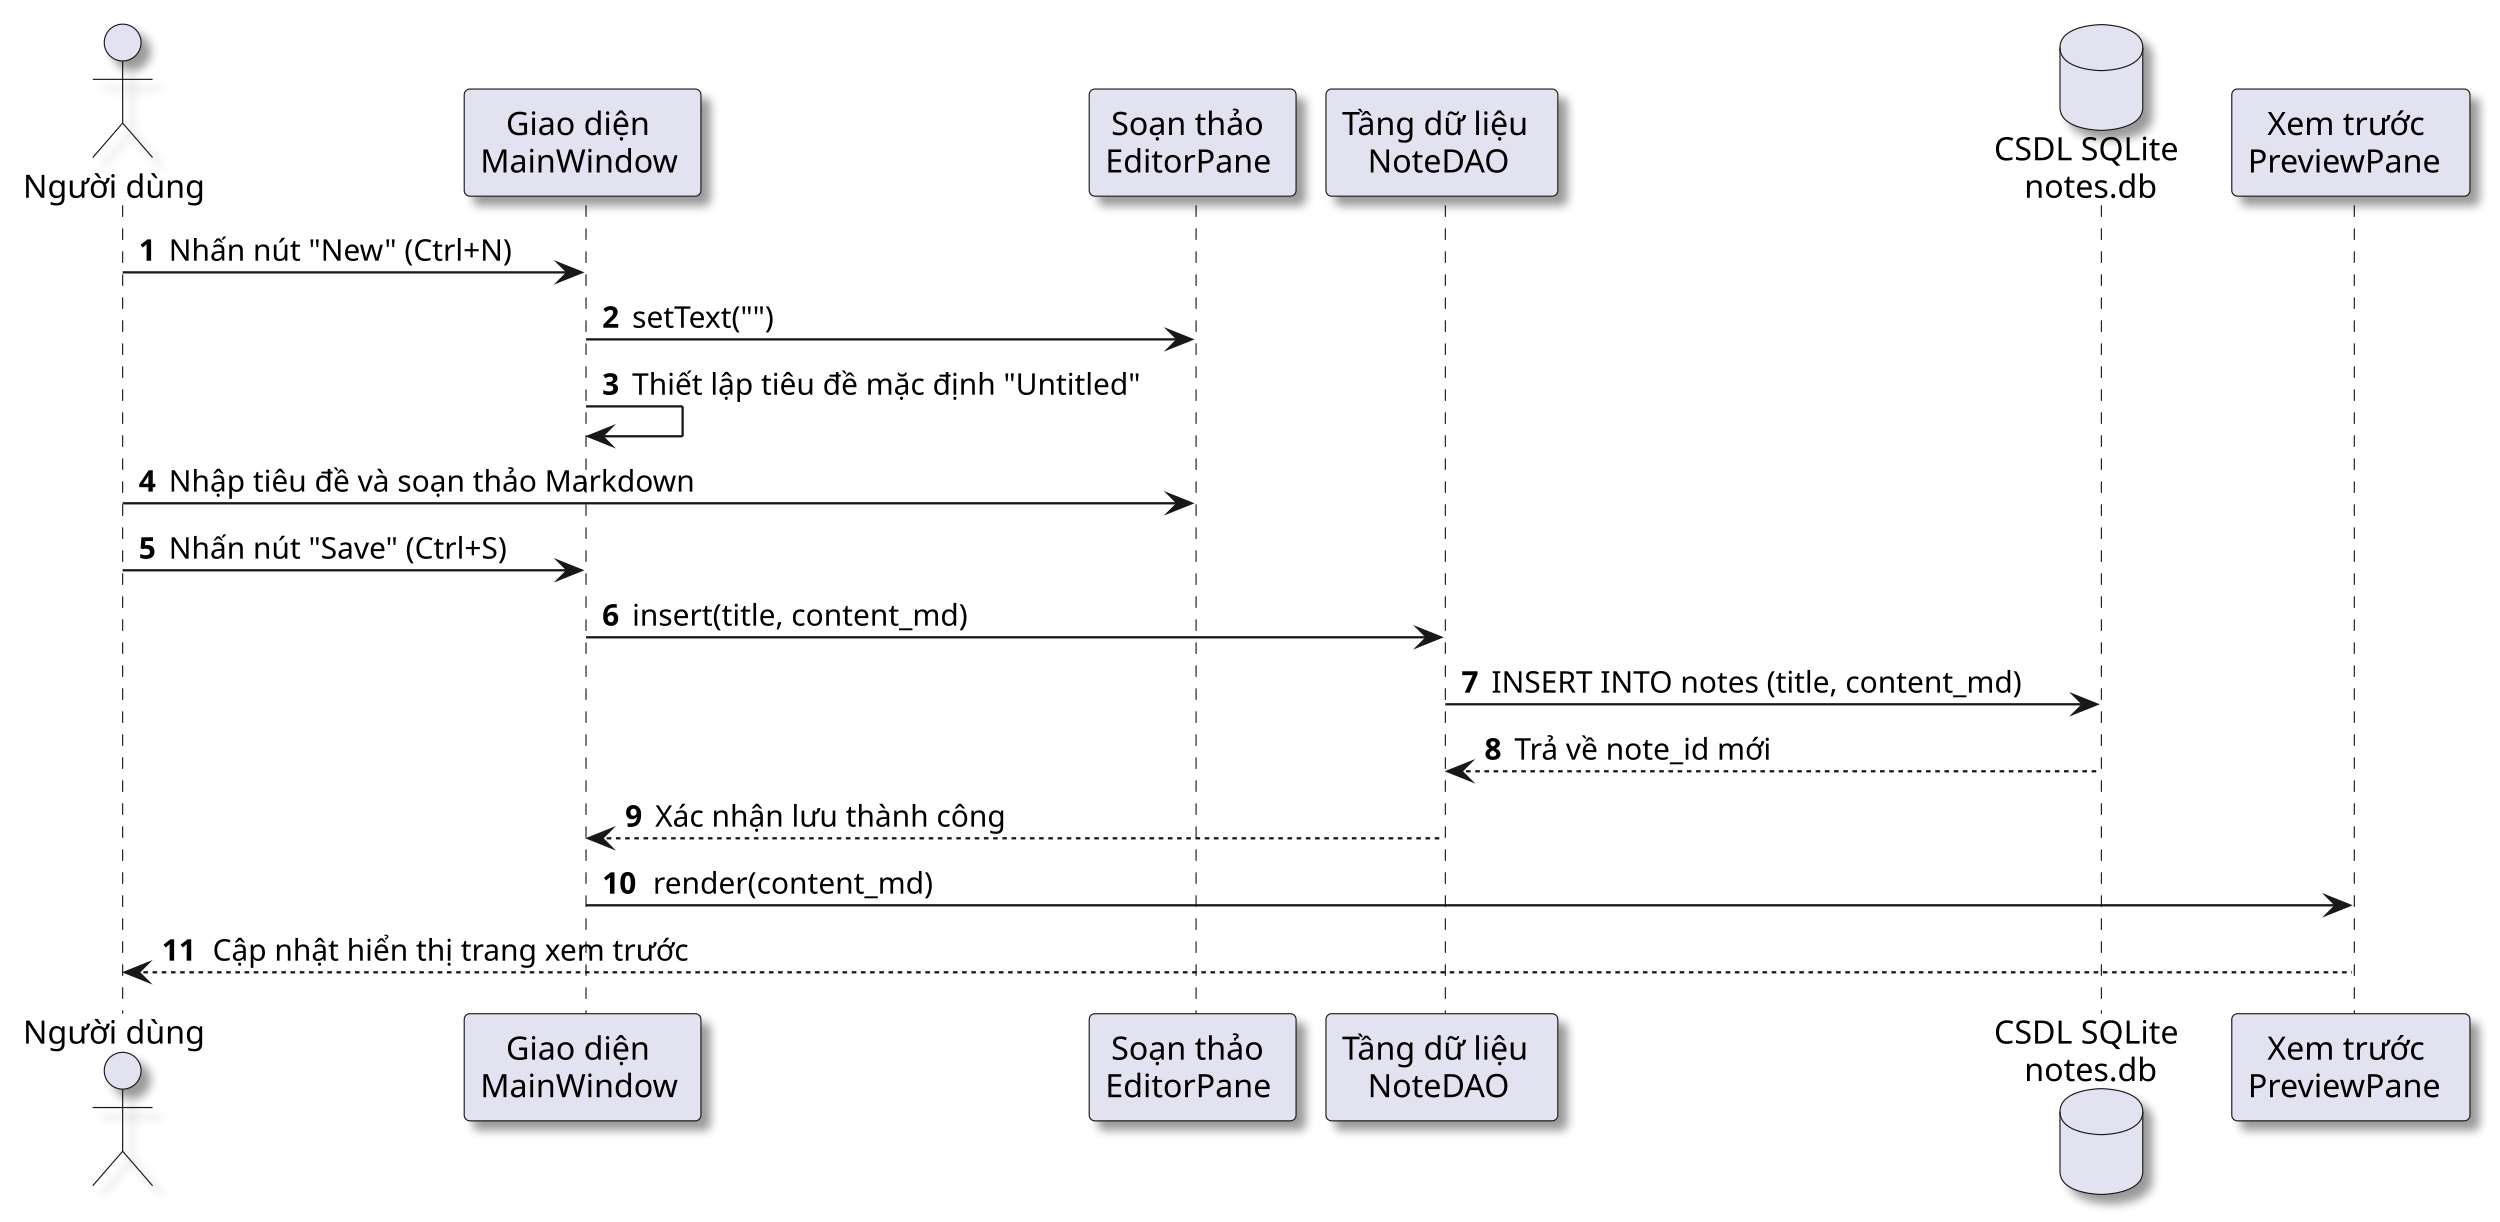
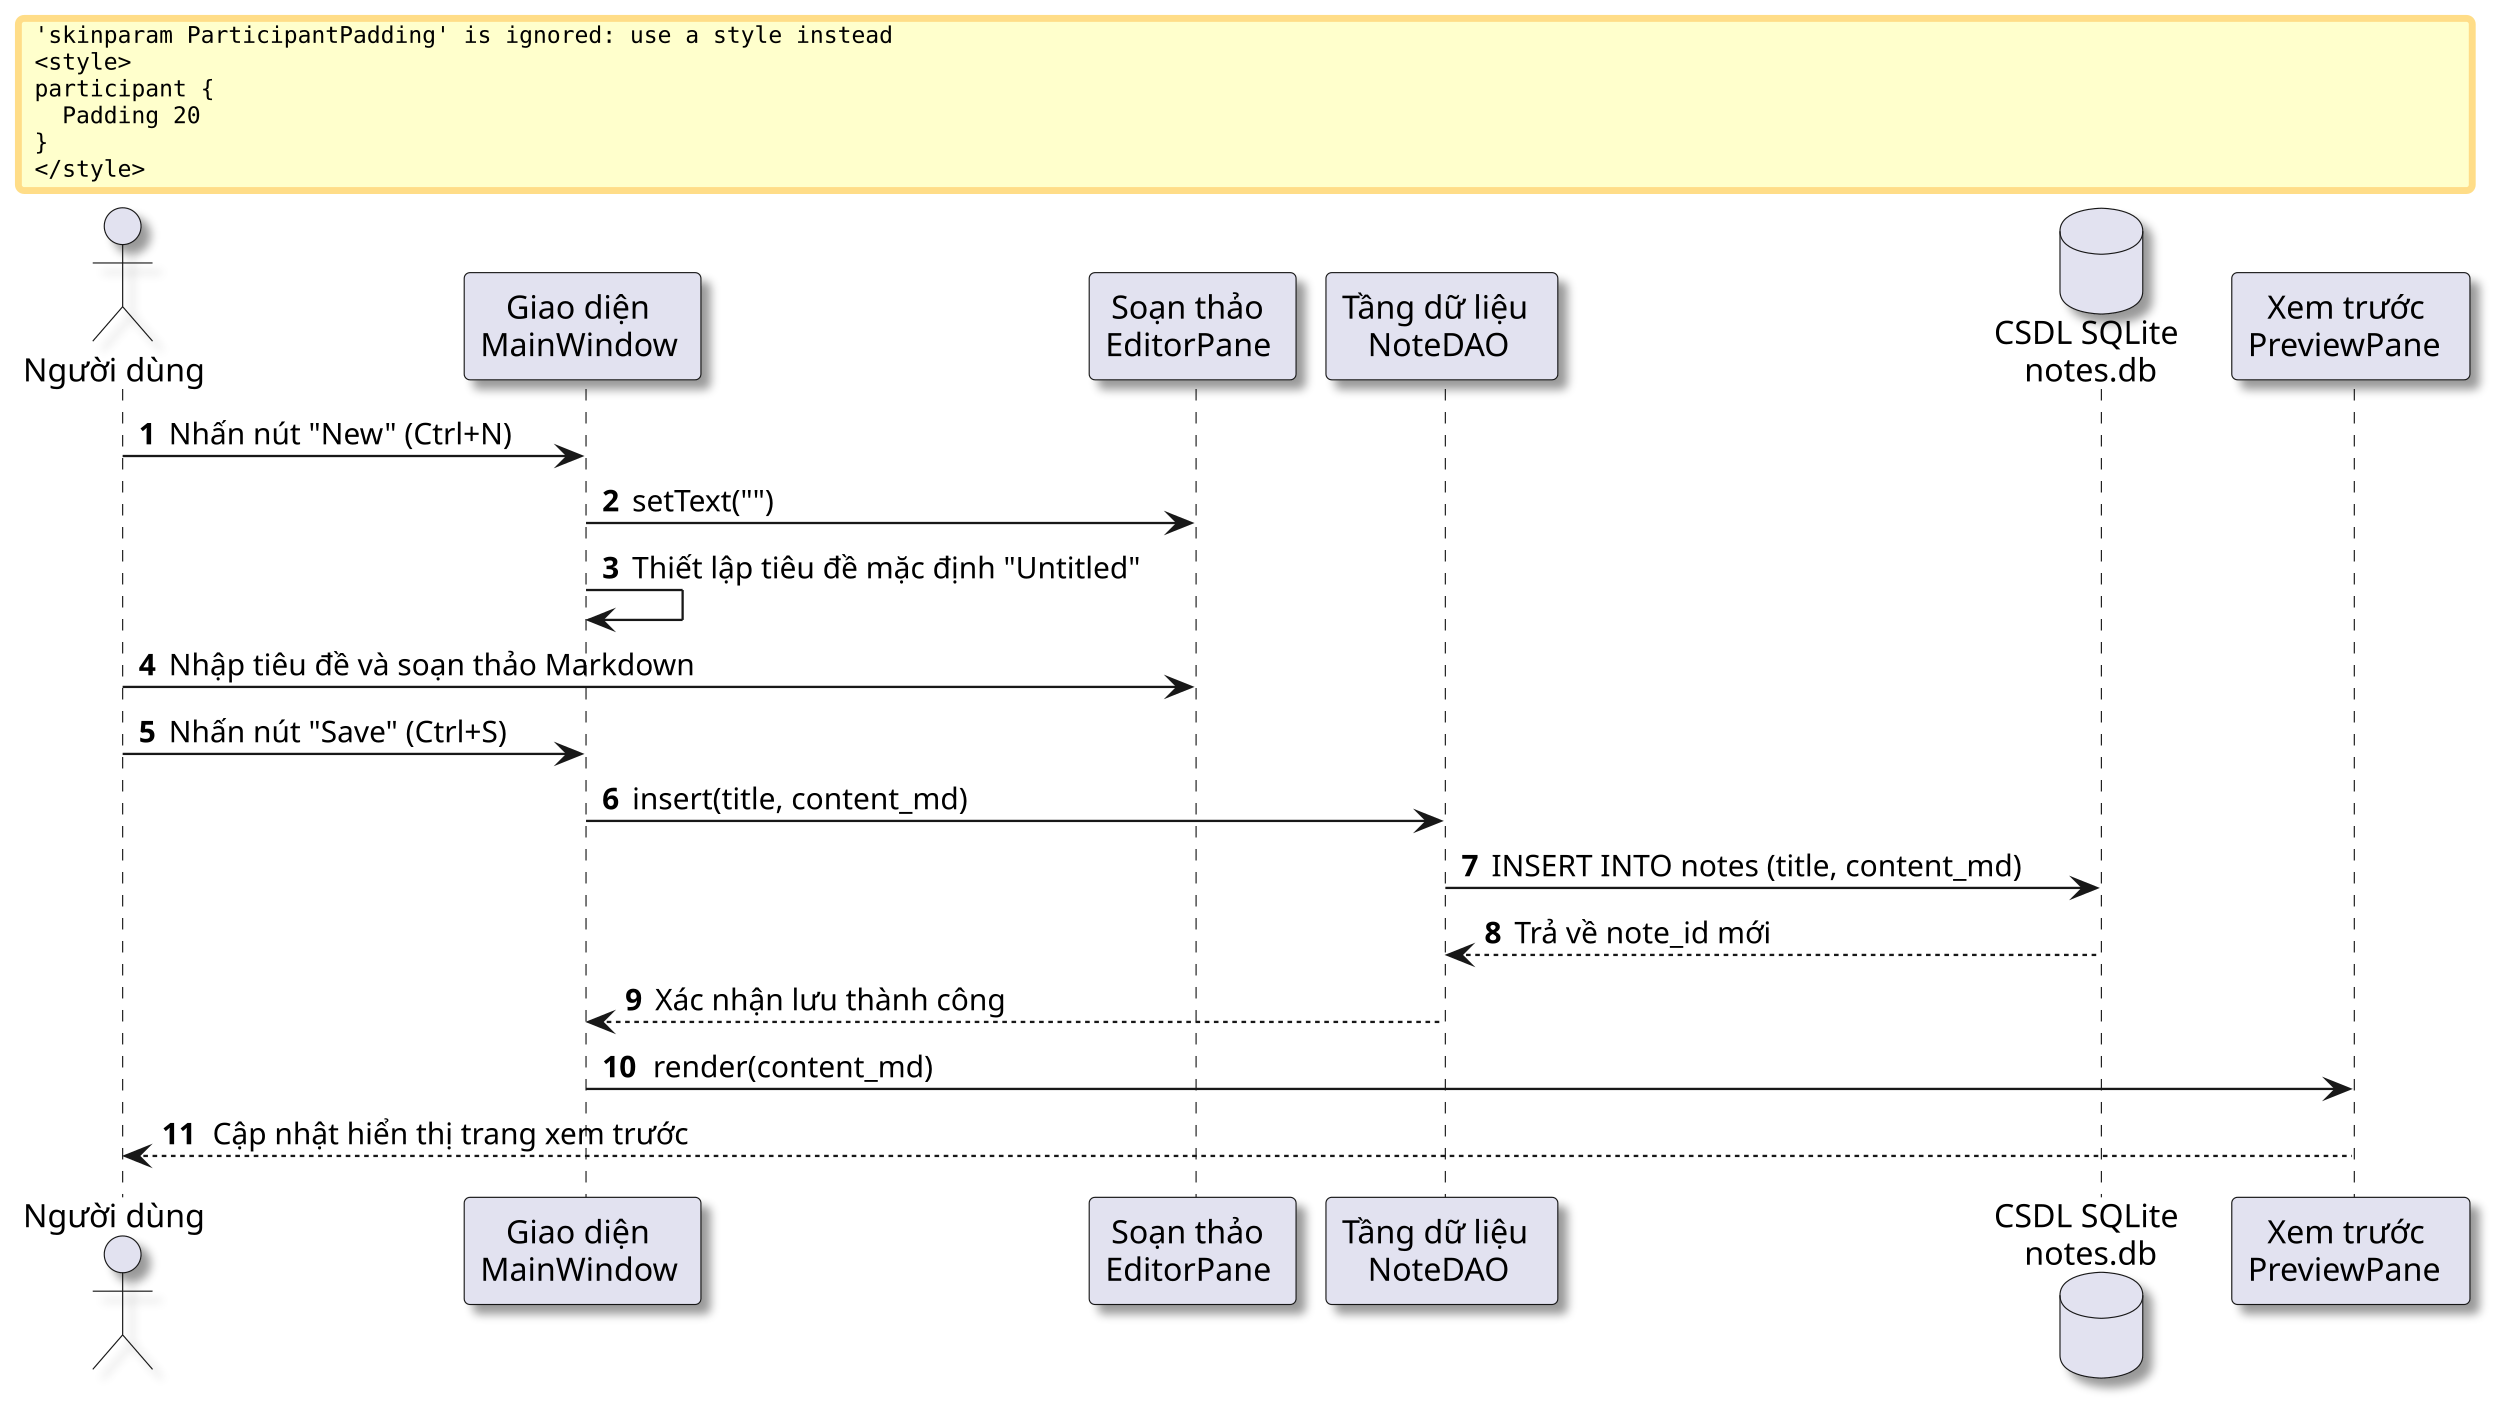
- <svg xmlns="http://www.w3.org/2000/svg" version="1.1" data-diagram-type="SEQUENCE" style="width:1087px;height:531px;background:#FFFFFF;" width="1087px" height="531px" viewBox="0 0 1087 531" zoomAndPan="magnify" preserveAspectRatio="none" contentStyleType="text/css">
+ <svg xmlns="http://www.w3.org/2000/svg" version="1.1" data-diagram-type="SEQUENCE" style="width:1087px;height:610px;background:#FFFFFF;" width="1087px" height="610px" viewBox="0 0 1087 610" zoomAndPan="magnify" preserveAspectRatio="none" contentStyleType="text/css">
  <defs>
-     <filter id="f1tohrbzvsay10" x="-1" y="-1" width="300%" height="300%">
+     <filter id="fvo4nyprphask" x="-1" y="-1" width="300%" height="300%">
      <feGaussianBlur result="blurOut" stdDeviation="2" />
      <feColorMatrix type="matrix" in="blurOut" result="blurOut2" values="0 0 0 0 0 0 0 0 0 0 0 0 0 0 0 0 0 0 .4 0" />
      <feOffset result="blurOut3" in="blurOut2" dx="4" dy="4" />
      <feBlend in="SourceGraphic" in2="blurOut3" mode="normal" />
    </filter>
  </defs>
  <g font-family="sans-serif" lengthAdjust="spacing">
+     <rect x="8" y="8" width="1066.934" height="74.844" fill="#FFC" style="stroke:#FD8;stroke-width:3;" rx="2.5" ry="2.5" />
+     <text x="15" y="18.641" fill="#000" font-size="10" textLength="373.271" font-family="monospace">'skinparam ParticipantPadding' is ignored: use a style instead</text>
+     <text x="15" y="30.281" fill="#000" font-size="10" textLength="42.144" font-family="monospace">&lt;style&gt;</text>
+     <text x="15" y="41.922" fill="#000" font-size="10" textLength="78.267" font-family="monospace">participant {</text>
+     <text x="27.041" y="53.563" fill="#000" font-size="10" textLength="60.205" font-family="monospace">Padding 20</text>
+     <text x="15" y="65.203" fill="#000" font-size="10" font-family="monospace">}</text>
+     <text x="15" y="76.844" fill="#000" font-size="10" textLength="48.164" font-family="monospace">&lt;/style&gt;</text>
    <g>
-       <rect x="49.829" y="89.297" width="8" height="351.461" fill="#000" fill-opacity="0" />
-       <line x1="53.329" y1="89.297" x2="53.329" y2="440.758" style="stroke:#181818;stroke-width:0.5;stroke-dasharray:5,5;" />
+       <rect x="49.829" y="169.141" width="8" height="351.461" fill="#000" fill-opacity="0" />
+       <line x1="53.329" y1="169.141" x2="53.329" y2="520.602" style="stroke:#181818;stroke-width:0.5;stroke-dasharray:5,5;" />
    </g>
    <g>
-       <rect x="251.304" y="89.297" width="8" height="351.461" fill="#000" fill-opacity="0" />
-       <line x1="254.804" y1="89.297" x2="254.804" y2="440.758" style="stroke:#181818;stroke-width:0.5;stroke-dasharray:5,5;" />
+       <rect x="251.304" y="169.141" width="8" height="351.461" fill="#000" fill-opacity="0" />
+       <line x1="254.804" y1="169.141" x2="254.804" y2="520.602" style="stroke:#181818;stroke-width:0.5;stroke-dasharray:5,5;" />
    </g>
    <g>
-       <rect x="516.558" y="89.297" width="8" height="351.461" fill="#000" fill-opacity="0" />
-       <line x1="520.058" y1="89.297" x2="520.058" y2="440.758" style="stroke:#181818;stroke-width:0.5;stroke-dasharray:5,5;" />
+       <rect x="516.558" y="169.141" width="8" height="351.461" fill="#000" fill-opacity="0" />
+       <line x1="520.058" y1="169.141" x2="520.058" y2="520.602" style="stroke:#181818;stroke-width:0.5;stroke-dasharray:5,5;" />
    </g>
    <g>
-       <rect x="624.936" y="89.297" width="8" height="351.461" fill="#000" fill-opacity="0" />
-       <line x1="628.436" y1="89.297" x2="628.436" y2="440.758" style="stroke:#181818;stroke-width:0.5;stroke-dasharray:5,5;" />
+       <rect x="624.936" y="169.141" width="8" height="351.461" fill="#000" fill-opacity="0" />
+       <line x1="628.436" y1="169.141" x2="628.436" y2="520.602" style="stroke:#181818;stroke-width:0.5;stroke-dasharray:5,5;" />
    </g>
    <g>
-       <rect x="910.181" y="89.297" width="8" height="351.461" fill="#000" fill-opacity="0" />
-       <line x1="913.681" y1="89.297" x2="913.681" y2="440.758" style="stroke:#181818;stroke-width:0.5;stroke-dasharray:5,5;" />
+       <rect x="910.181" y="169.141" width="8" height="351.461" fill="#000" fill-opacity="0" />
+       <line x1="913.681" y1="169.141" x2="913.681" y2="520.602" style="stroke:#181818;stroke-width:0.5;stroke-dasharray:5,5;" />
    </g>
    <g>
-       <rect x="1020.155" y="89.297" width="8" height="351.461" fill="#000" fill-opacity="0" />
-       <line x1="1023.655" y1="89.297" x2="1023.655" y2="440.758" style="stroke:#181818;stroke-width:0.5;stroke-dasharray:5,5;" />
+       <rect x="1020.155" y="169.141" width="8" height="351.461" fill="#000" fill-opacity="0" />
+       <line x1="1023.655" y1="169.141" x2="1023.655" y2="520.602" style="stroke:#181818;stroke-width:0.5;stroke-dasharray:5,5;" />
    </g>
-     <text x="10" y="85.995" fill="#000" font-size="14" textLength="80.657" font-family="'Segoe UI'">Người dùng</text>
-     <ellipse cx="53.329" cy="18.5" rx="8" ry="8" fill="#E2E2F0" style="stroke:#181818;stroke-width:0.5;" filter="url(#f1tohrbzvsay10)" />
-     <path d="M53.329,26.5 L53.329,53.5 M40.329,34.5 L66.329,34.5 M53.329,53.5 L40.329,68.5 M53.329,53.5 L66.329,68.5" style="stroke:#181818;stroke-width:0.5;" fill="none" filter="url(#f1tohrbzvsay10)" />
-     <rect x="201.839" y="38.703" width="102.929" height="46.594" fill="#E2E2F0" style="stroke:#181818;stroke-width:0.5;" filter="url(#f1tohrbzvsay10)" rx="2.5" ry="2.5" />
-     <text x="220.006" y="58.698" fill="#000" font-size="14" textLength="66.596" font-family="'Segoe UI'">Giao diện</text>
-     <text x="208.839" y="74.995" fill="#000" font-size="14" textLength="88.929" font-family="'Segoe UI'">MainWindow</text>
-     <rect x="473.587" y="38.703" width="89.94" height="46.594" fill="#E2E2F0" style="stroke:#181818;stroke-width:0.5;" filter="url(#f1tohrbzvsay10)" rx="2.5" ry="2.5" />
-     <text x="483.127" y="58.698" fill="#000" font-size="14" textLength="70.861" font-family="'Segoe UI'">Soạn thảo</text>
-     <text x="480.587" y="74.995" fill="#000" font-size="14" textLength="75.94" font-family="'Segoe UI'">EditorPane</text>
-     <rect x="576.528" y="38.703" width="100.816" height="46.594" fill="#E2E2F0" style="stroke:#181818;stroke-width:0.5;" filter="url(#f1tohrbzvsay10)" rx="2.5" ry="2.5" />
-     <text x="583.528" y="58.698" fill="#000" font-size="14" textLength="86.816" font-family="'Segoe UI'">Tầng dữ liệu</text>
-     <text x="594.677" y="74.995" fill="#000" font-size="14" textLength="64.518" font-family="'Segoe UI'">NoteDAO</text>
-     <text x="866.986" y="69.698" fill="#000" font-size="14" textLength="87.391" font-family="'Segoe UI'">CSDL SQLite</text>
-     <text x="880.152" y="85.995" fill="#000" font-size="14" textLength="61.059" font-family="'Segoe UI'">notes.db</text>
-     <path d="M895.681,20.703 C895.681,10.703 913.681,10.703 913.681,10.703 C913.681,10.703 931.681,10.703 931.681,20.703 L931.681,46.703 C931.681,56.703 913.681,56.703 913.681,56.703 C913.681,56.703 895.681,56.703 895.681,46.703 L895.681,20.703" style="stroke:#181818;stroke-width:0.5;" fill="#E2E2F0" filter="url(#f1tohrbzvsay10)" />
-     <path d="M895.681,20.703 C895.681,30.703 913.681,30.703 913.681,30.703 C913.681,30.703 931.681,30.703 931.681,20.703" style="stroke:#181818;stroke-width:0.5;" fill="none" />
-     <rect x="970.376" y="38.703" width="103.558" height="46.594" fill="#E2E2F0" style="stroke:#181818;stroke-width:0.5;" filter="url(#f1tohrbzvsay10)" rx="2.5" ry="2.5" />
-     <text x="985.819" y="58.698" fill="#000" font-size="14" textLength="72.673" font-family="'Segoe UI'">Xem trước</text>
-     <text x="977.376" y="74.995" fill="#000" font-size="14" textLength="89.558" font-family="'Segoe UI'">PreviewPane</text>
-     <text x="10" y="453.753" fill="#000" font-size="14" textLength="80.657" font-family="'Segoe UI'">Người dùng</text>
-     <ellipse cx="53.329" cy="465.555" rx="8" ry="8" fill="#E2E2F0" style="stroke:#181818;stroke-width:0.5;" filter="url(#f1tohrbzvsay10)" />
-     <path d="M53.329,473.555 L53.329,500.555 M40.329,481.555 L66.329,481.555 M53.329,500.555 L40.329,515.555 M53.329,500.555 L66.329,515.555" style="stroke:#181818;stroke-width:0.5;" fill="none" filter="url(#f1tohrbzvsay10)" />
-     <rect x="201.839" y="440.758" width="102.929" height="46.594" fill="#E2E2F0" style="stroke:#181818;stroke-width:0.5;" filter="url(#f1tohrbzvsay10)" rx="2.5" ry="2.5" />
-     <text x="220.006" y="460.753" fill="#000" font-size="14" textLength="66.596" font-family="'Segoe UI'">Giao diện</text>
-     <text x="208.839" y="477.05" fill="#000" font-size="14" textLength="88.929" font-family="'Segoe UI'">MainWindow</text>
-     <rect x="473.587" y="440.758" width="89.94" height="46.594" fill="#E2E2F0" style="stroke:#181818;stroke-width:0.5;" filter="url(#f1tohrbzvsay10)" rx="2.5" ry="2.5" />
-     <text x="483.127" y="460.753" fill="#000" font-size="14" textLength="70.861" font-family="'Segoe UI'">Soạn thảo</text>
-     <text x="480.587" y="477.05" fill="#000" font-size="14" textLength="75.94" font-family="'Segoe UI'">EditorPane</text>
-     <rect x="576.528" y="440.758" width="100.816" height="46.594" fill="#E2E2F0" style="stroke:#181818;stroke-width:0.5;" filter="url(#f1tohrbzvsay10)" rx="2.5" ry="2.5" />
-     <text x="583.528" y="460.753" fill="#000" font-size="14" textLength="86.816" font-family="'Segoe UI'">Tầng dữ liệu</text>
-     <text x="594.677" y="477.05" fill="#000" font-size="14" textLength="64.518" font-family="'Segoe UI'">NoteDAO</text>
-     <text x="866.986" y="453.753" fill="#000" font-size="14" textLength="87.391" font-family="'Segoe UI'">CSDL SQLite</text>
-     <text x="880.152" y="470.05" fill="#000" font-size="14" textLength="61.059" font-family="'Segoe UI'">notes.db</text>
-     <path d="M895.681,483.352 C895.681,473.352 913.681,473.352 913.681,473.352 C913.681,473.352 931.681,473.352 931.681,483.352 L931.681,509.352 C931.681,519.352 913.681,519.352 913.681,519.352 C913.681,519.352 895.681,519.352 895.681,509.352 L895.681,483.352" style="stroke:#181818;stroke-width:0.5;" fill="#E2E2F0" filter="url(#f1tohrbzvsay10)" />
-     <path d="M895.681,483.352 C895.681,493.352 913.681,493.352 913.681,493.352 C913.681,493.352 931.681,493.352 931.681,483.352" style="stroke:#181818;stroke-width:0.5;" fill="none" />
-     <rect x="970.376" y="440.758" width="103.558" height="46.594" fill="#E2E2F0" style="stroke:#181818;stroke-width:0.5;" filter="url(#f1tohrbzvsay10)" rx="2.5" ry="2.5" />
-     <text x="985.819" y="460.753" fill="#000" font-size="14" textLength="72.673" font-family="'Segoe UI'">Xem trước</text>
-     <text x="977.376" y="477.05" fill="#000" font-size="14" textLength="89.558" font-family="'Segoe UI'">PreviewPane</text>
-     <polygon points="242.804,114.43,252.804,118.43,242.804,122.43,246.804,118.43" fill="#181818" style="stroke:#181818;stroke-width:1;stroke-linejoin:miter;stroke-miterlimit:10;" />
-     <line x1="53.329" y1="118.43" x2="248.804" y2="118.43" style="stroke:#181818;stroke-width:1;" />
-     <text x="60.329" y="113.364" fill="#000" font-size="13" font-weight="700" font-family="'Segoe UI'">1</text>
-     <text x="73.374" y="113.364" fill="#000" font-size="13" textLength="162.348" font-family="'Segoe UI'">Nhấn nút "New" (Ctrl+N)</text>
-     <polygon points="508.058,143.563,518.058,147.563,508.058,151.563,512.058,147.563" fill="#181818" style="stroke:#181818;stroke-width:1;stroke-linejoin:miter;stroke-miterlimit:10;" />
-     <line x1="254.804" y1="147.563" x2="514.058" y2="147.563" style="stroke:#181818;stroke-width:1;" />
-     <text x="261.804" y="142.497" fill="#000" font-size="13" font-weight="700" font-family="'Segoe UI'">2</text>
-     <text x="274.849" y="142.497" fill="#000" font-size="13" textLength="70.7" font-family="'Segoe UI'">setText("")</text>
-     <line x1="254.804" y1="176.695" x2="296.804" y2="176.695" style="stroke:#181818;stroke-width:1;" />
-     <line x1="296.804" y1="176.695" x2="296.804" y2="189.695" style="stroke:#181818;stroke-width:1;" />
-     <line x1="255.804" y1="189.695" x2="296.804" y2="189.695" style="stroke:#181818;stroke-width:1;" />
-     <polygon points="265.804,185.695,255.804,189.695,265.804,193.695,261.804,189.695" fill="#181818" style="stroke:#181818;stroke-width:1;stroke-linejoin:miter;stroke-miterlimit:10;" />
-     <text x="261.804" y="171.629" fill="#000" font-size="13" font-weight="700" font-family="'Segoe UI'">3</text>
-     <text x="274.849" y="171.629" fill="#000" font-size="13" textLength="238.208" font-family="'Segoe UI'">Thiết lập tiêu đề mặc định "Untitled"</text>
-     <polygon points="508.058,214.828,518.058,218.828,508.058,222.828,512.058,218.828" fill="#181818" style="stroke:#181818;stroke-width:1;stroke-linejoin:miter;stroke-miterlimit:10;" />
-     <line x1="53.329" y1="218.828" x2="514.058" y2="218.828" style="stroke:#181818;stroke-width:1;" />
-     <text x="60.329" y="213.762" fill="#000" font-size="13" font-weight="700" font-family="'Segoe UI'">4</text>
-     <text x="73.374" y="213.762" fill="#000" font-size="13" textLength="243.153" font-family="'Segoe UI'">Nhập tiêu đề và soạn thảo Markdown</text>
-     <polygon points="242.804,243.961,252.804,247.961,242.804,251.961,246.804,247.961" fill="#181818" style="stroke:#181818;stroke-width:1;stroke-linejoin:miter;stroke-miterlimit:10;" />
-     <line x1="53.329" y1="247.961" x2="248.804" y2="247.961" style="stroke:#181818;stroke-width:1;" />
-     <text x="60.329" y="242.895" fill="#000" font-size="13" font-weight="700" font-family="'Segoe UI'">5</text>
-     <text x="73.374" y="242.895" fill="#000" font-size="13" textLength="164.43" font-family="'Segoe UI'">Nhấn nút "Save" (Ctrl+S)</text>
-     <polygon points="616.436,273.094,626.436,277.094,616.436,281.094,620.436,277.094" fill="#181818" style="stroke:#181818;stroke-width:1;stroke-linejoin:miter;stroke-miterlimit:10;" />
-     <line x1="254.804" y1="277.094" x2="622.436" y2="277.094" style="stroke:#181818;stroke-width:1;" />
-     <text x="261.804" y="272.028" fill="#000" font-size="13" font-weight="700" font-family="'Segoe UI'">6</text>
-     <text x="274.849" y="272.028" fill="#000" font-size="13" textLength="158.076" font-family="'Segoe UI'">insert(title, content_md)</text>
-     <polygon points="901.681,302.227,911.681,306.227,901.681,310.227,905.681,306.227" fill="#181818" style="stroke:#181818;stroke-width:1;stroke-linejoin:miter;stroke-miterlimit:10;" />
-     <line x1="628.436" y1="306.227" x2="907.681" y2="306.227" style="stroke:#181818;stroke-width:1;" />
-     <text x="635.436" y="301.161" fill="#000" font-size="13" font-weight="700" font-family="'Segoe UI'">7</text>
-     <text x="648.481" y="301.161" fill="#000" font-size="13" textLength="248.2" font-family="'Segoe UI'">INSERT INTO notes (title, content_md)</text>
-     <polygon points="639.436,331.359,629.436,335.359,639.436,339.359,635.436,335.359" fill="#181818" style="stroke:#181818;stroke-width:1;stroke-linejoin:miter;stroke-miterlimit:10;" />
-     <line x1="633.436" y1="335.359" x2="912.681" y2="335.359" style="stroke:#181818;stroke-width:1;stroke-dasharray:2,2;" />
-     <text x="645.436" y="330.293" fill="#000" font-size="13" font-weight="700" font-family="'Segoe UI'">8</text>
-     <text x="658.481" y="330.293" fill="#000" font-size="13" textLength="121.221" font-family="'Segoe UI'">Trả về note_id mới</text>
-     <polygon points="265.804,360.492,255.804,364.492,265.804,368.492,261.804,364.492" fill="#181818" style="stroke:#181818;stroke-width:1;stroke-linejoin:miter;stroke-miterlimit:10;" />
-     <line x1="259.804" y1="364.492" x2="627.436" y2="364.492" style="stroke:#181818;stroke-width:1;stroke-dasharray:2,2;" />
-     <text x="271.804" y="359.426" fill="#000" font-size="13" font-weight="700" font-family="'Segoe UI'">9</text>
-     <text x="284.849" y="359.426" fill="#000" font-size="13" textLength="162.697" font-family="'Segoe UI'">Xác nhận lưu thành công</text>
-     <polygon points="1011.655,389.625,1021.655,393.625,1011.655,397.625,1015.655,393.625" fill="#181818" style="stroke:#181818;stroke-width:1;stroke-linejoin:miter;stroke-miterlimit:10;" />
-     <line x1="254.804" y1="393.625" x2="1017.655" y2="393.625" style="stroke:#181818;stroke-width:1;" />
-     <text x="261.804" y="388.559" fill="#000" font-size="13" textLength="18.091" font-weight="700" font-family="'Segoe UI'">10</text>
-     <text x="283.895" y="388.559" fill="#000" font-size="13" textLength="130.508" font-family="'Segoe UI'">render(content_md)</text>
-     <polygon points="64.329,418.758,54.329,422.758,64.329,426.758,60.329,422.758" fill="#181818" style="stroke:#181818;stroke-width:1;stroke-linejoin:miter;stroke-miterlimit:10;" />
-     <line x1="58.329" y1="422.758" x2="1022.655" y2="422.758" style="stroke:#181818;stroke-width:1;stroke-dasharray:2,2;" />
-     <text x="70.329" y="417.692" fill="#000" font-size="13" textLength="18.091" font-weight="700" font-family="'Segoe UI'">11</text>
-     <text x="92.419" y="417.692" fill="#000" font-size="13" textLength="221.705" font-family="'Segoe UI'">Cập nhật hiển thị trang xem trước</text>
+     <text x="10" y="165.839" fill="#000" font-size="14" textLength="80.657" font-family="'Segoe UI'">Người dùng</text>
+     <ellipse cx="53.329" cy="98.344" rx="8" ry="8" fill="#E2E2F0" style="stroke:#181818;stroke-width:0.5;" filter="url(#fvo4nyprphask)" />
+     <path d="M53.329,106.344 L53.329,133.344 M40.329,114.344 L66.329,114.344 M53.329,133.344 L40.329,148.344 M53.329,133.344 L66.329,148.344" style="stroke:#181818;stroke-width:0.5;" fill="none" filter="url(#fvo4nyprphask)" />
+     <rect x="201.839" y="118.547" width="102.929" height="46.594" fill="#E2E2F0" style="stroke:#181818;stroke-width:0.5;" filter="url(#fvo4nyprphask)" rx="2.5" ry="2.5" />
+     <text x="220.006" y="138.542" fill="#000" font-size="14" textLength="66.596" font-family="'Segoe UI'">Giao diện</text>
+     <text x="208.839" y="154.839" fill="#000" font-size="14" textLength="88.929" font-family="'Segoe UI'">MainWindow</text>
+     <rect x="473.587" y="118.547" width="89.94" height="46.594" fill="#E2E2F0" style="stroke:#181818;stroke-width:0.5;" filter="url(#fvo4nyprphask)" rx="2.5" ry="2.5" />
+     <text x="483.127" y="138.542" fill="#000" font-size="14" textLength="70.861" font-family="'Segoe UI'">Soạn thảo</text>
+     <text x="480.587" y="154.839" fill="#000" font-size="14" textLength="75.94" font-family="'Segoe UI'">EditorPane</text>
+     <rect x="576.528" y="118.547" width="100.816" height="46.594" fill="#E2E2F0" style="stroke:#181818;stroke-width:0.5;" filter="url(#fvo4nyprphask)" rx="2.5" ry="2.5" />
+     <text x="583.528" y="138.542" fill="#000" font-size="14" textLength="86.816" font-family="'Segoe UI'">Tầng dữ liệu</text>
+     <text x="594.677" y="154.839" fill="#000" font-size="14" textLength="64.518" font-family="'Segoe UI'">NoteDAO</text>
+     <text x="866.986" y="149.542" fill="#000" font-size="14" textLength="87.391" font-family="'Segoe UI'">CSDL SQLite</text>
+     <text x="880.152" y="165.839" fill="#000" font-size="14" textLength="61.059" font-family="'Segoe UI'">notes.db</text>
+     <path d="M895.681,100.547 C895.681,90.547 913.681,90.547 913.681,90.547 C913.681,90.547 931.681,90.547 931.681,100.547 L931.681,126.547 C931.681,136.547 913.681,136.547 913.681,136.547 C913.681,136.547 895.681,136.547 895.681,126.547 L895.681,100.547" style="stroke:#181818;stroke-width:0.5;" fill="#E2E2F0" filter="url(#fvo4nyprphask)" />
+     <path d="M895.681,100.547 C895.681,110.547 913.681,110.547 913.681,110.547 C913.681,110.547 931.681,110.547 931.681,100.547" style="stroke:#181818;stroke-width:0.5;" fill="none" />
+     <rect x="970.376" y="118.547" width="103.558" height="46.594" fill="#E2E2F0" style="stroke:#181818;stroke-width:0.5;" filter="url(#fvo4nyprphask)" rx="2.5" ry="2.5" />
+     <text x="985.819" y="138.542" fill="#000" font-size="14" textLength="72.673" font-family="'Segoe UI'">Xem trước</text>
+     <text x="977.376" y="154.839" fill="#000" font-size="14" textLength="89.558" font-family="'Segoe UI'">PreviewPane</text>
+     <text x="10" y="533.597" fill="#000" font-size="14" textLength="80.657" font-family="'Segoe UI'">Người dùng</text>
+     <ellipse cx="53.329" cy="545.398" rx="8" ry="8" fill="#E2E2F0" style="stroke:#181818;stroke-width:0.5;" filter="url(#fvo4nyprphask)" />
+     <path d="M53.329,553.398 L53.329,580.398 M40.329,561.398 L66.329,561.398 M53.329,580.398 L40.329,595.398 M53.329,580.398 L66.329,595.398" style="stroke:#181818;stroke-width:0.5;" fill="none" filter="url(#fvo4nyprphask)" />
+     <rect x="201.839" y="520.602" width="102.929" height="46.594" fill="#E2E2F0" style="stroke:#181818;stroke-width:0.5;" filter="url(#fvo4nyprphask)" rx="2.5" ry="2.5" />
+     <text x="220.006" y="540.597" fill="#000" font-size="14" textLength="66.596" font-family="'Segoe UI'">Giao diện</text>
+     <text x="208.839" y="556.894" fill="#000" font-size="14" textLength="88.929" font-family="'Segoe UI'">MainWindow</text>
+     <rect x="473.587" y="520.602" width="89.94" height="46.594" fill="#E2E2F0" style="stroke:#181818;stroke-width:0.5;" filter="url(#fvo4nyprphask)" rx="2.5" ry="2.5" />
+     <text x="483.127" y="540.597" fill="#000" font-size="14" textLength="70.861" font-family="'Segoe UI'">Soạn thảo</text>
+     <text x="480.587" y="556.894" fill="#000" font-size="14" textLength="75.94" font-family="'Segoe UI'">EditorPane</text>
+     <rect x="576.528" y="520.602" width="100.816" height="46.594" fill="#E2E2F0" style="stroke:#181818;stroke-width:0.5;" filter="url(#fvo4nyprphask)" rx="2.5" ry="2.5" />
+     <text x="583.528" y="540.597" fill="#000" font-size="14" textLength="86.816" font-family="'Segoe UI'">Tầng dữ liệu</text>
+     <text x="594.677" y="556.894" fill="#000" font-size="14" textLength="64.518" font-family="'Segoe UI'">NoteDAO</text>
+     <text x="866.986" y="533.597" fill="#000" font-size="14" textLength="87.391" font-family="'Segoe UI'">CSDL SQLite</text>
+     <text x="880.152" y="549.894" fill="#000" font-size="14" textLength="61.059" font-family="'Segoe UI'">notes.db</text>
+     <path d="M895.681,563.195 C895.681,553.195 913.681,553.195 913.681,553.195 C913.681,553.195 931.681,553.195 931.681,563.195 L931.681,589.195 C931.681,599.195 913.681,599.195 913.681,599.195 C913.681,599.195 895.681,599.195 895.681,589.195 L895.681,563.195" style="stroke:#181818;stroke-width:0.5;" fill="#E2E2F0" filter="url(#fvo4nyprphask)" />
+     <path d="M895.681,563.195 C895.681,573.195 913.681,573.195 913.681,573.195 C913.681,573.195 931.681,573.195 931.681,563.195" style="stroke:#181818;stroke-width:0.5;" fill="none" />
+     <rect x="970.376" y="520.602" width="103.558" height="46.594" fill="#E2E2F0" style="stroke:#181818;stroke-width:0.5;" filter="url(#fvo4nyprphask)" rx="2.5" ry="2.5" />
+     <text x="985.819" y="540.597" fill="#000" font-size="14" textLength="72.673" font-family="'Segoe UI'">Xem trước</text>
+     <text x="977.376" y="556.894" fill="#000" font-size="14" textLength="89.558" font-family="'Segoe UI'">PreviewPane</text>
+     <polygon points="242.804,194.273,252.804,198.273,242.804,202.273,246.804,198.273" fill="#181818" style="stroke:#181818;stroke-width:1;stroke-linejoin:miter;stroke-miterlimit:10;" />
+     <line x1="53.329" y1="198.273" x2="248.804" y2="198.273" style="stroke:#181818;stroke-width:1;" />
+     <text x="60.329" y="193.208" fill="#000" font-size="13" font-weight="700" font-family="'Segoe UI'">1</text>
+     <text x="73.374" y="193.208" fill="#000" font-size="13" textLength="162.348" font-family="'Segoe UI'">Nhấn nút "New" (Ctrl+N)</text>
+     <polygon points="508.058,223.406,518.058,227.406,508.058,231.406,512.058,227.406" fill="#181818" style="stroke:#181818;stroke-width:1;stroke-linejoin:miter;stroke-miterlimit:10;" />
+     <line x1="254.804" y1="227.406" x2="514.058" y2="227.406" style="stroke:#181818;stroke-width:1;" />
+     <text x="261.804" y="222.34" fill="#000" font-size="13" font-weight="700" font-family="'Segoe UI'">2</text>
+     <text x="274.849" y="222.34" fill="#000" font-size="13" textLength="70.7" font-family="'Segoe UI'">setText("")</text>
+     <line x1="254.804" y1="256.539" x2="296.804" y2="256.539" style="stroke:#181818;stroke-width:1;" />
+     <line x1="296.804" y1="256.539" x2="296.804" y2="269.539" style="stroke:#181818;stroke-width:1;" />
+     <line x1="255.804" y1="269.539" x2="296.804" y2="269.539" style="stroke:#181818;stroke-width:1;" />
+     <polygon points="265.804,265.539,255.804,269.539,265.804,273.539,261.804,269.539" fill="#181818" style="stroke:#181818;stroke-width:1;stroke-linejoin:miter;stroke-miterlimit:10;" />
+     <text x="261.804" y="251.473" fill="#000" font-size="13" font-weight="700" font-family="'Segoe UI'">3</text>
+     <text x="274.849" y="251.473" fill="#000" font-size="13" textLength="238.208" font-family="'Segoe UI'">Thiết lập tiêu đề mặc định "Untitled"</text>
+     <polygon points="508.058,294.672,518.058,298.672,508.058,302.672,512.058,298.672" fill="#181818" style="stroke:#181818;stroke-width:1;stroke-linejoin:miter;stroke-miterlimit:10;" />
+     <line x1="53.329" y1="298.672" x2="514.058" y2="298.672" style="stroke:#181818;stroke-width:1;" />
+     <text x="60.329" y="293.606" fill="#000" font-size="13" font-weight="700" font-family="'Segoe UI'">4</text>
+     <text x="73.374" y="293.606" fill="#000" font-size="13" textLength="243.153" font-family="'Segoe UI'">Nhập tiêu đề và soạn thảo Markdown</text>
+     <polygon points="242.804,323.805,252.804,327.805,242.804,331.805,246.804,327.805" fill="#181818" style="stroke:#181818;stroke-width:1;stroke-linejoin:miter;stroke-miterlimit:10;" />
+     <line x1="53.329" y1="327.805" x2="248.804" y2="327.805" style="stroke:#181818;stroke-width:1;" />
+     <text x="60.329" y="322.739" fill="#000" font-size="13" font-weight="700" font-family="'Segoe UI'">5</text>
+     <text x="73.374" y="322.739" fill="#000" font-size="13" textLength="164.43" font-family="'Segoe UI'">Nhấn nút "Save" (Ctrl+S)</text>
+     <polygon points="616.436,352.938,626.436,356.938,616.436,360.938,620.436,356.938" fill="#181818" style="stroke:#181818;stroke-width:1;stroke-linejoin:miter;stroke-miterlimit:10;" />
+     <line x1="254.804" y1="356.938" x2="622.436" y2="356.938" style="stroke:#181818;stroke-width:1;" />
+     <text x="261.804" y="351.872" fill="#000" font-size="13" font-weight="700" font-family="'Segoe UI'">6</text>
+     <text x="274.849" y="351.872" fill="#000" font-size="13" textLength="158.076" font-family="'Segoe UI'">insert(title, content_md)</text>
+     <polygon points="901.681,382.07,911.681,386.07,901.681,390.07,905.681,386.07" fill="#181818" style="stroke:#181818;stroke-width:1;stroke-linejoin:miter;stroke-miterlimit:10;" />
+     <line x1="628.436" y1="386.07" x2="907.681" y2="386.07" style="stroke:#181818;stroke-width:1;" />
+     <text x="635.436" y="381.004" fill="#000" font-size="13" font-weight="700" font-family="'Segoe UI'">7</text>
+     <text x="648.481" y="381.004" fill="#000" font-size="13" textLength="248.2" font-family="'Segoe UI'">INSERT INTO notes (title, content_md)</text>
+     <polygon points="639.436,411.203,629.436,415.203,639.436,419.203,635.436,415.203" fill="#181818" style="stroke:#181818;stroke-width:1;stroke-linejoin:miter;stroke-miterlimit:10;" />
+     <line x1="633.436" y1="415.203" x2="912.681" y2="415.203" style="stroke:#181818;stroke-width:1;stroke-dasharray:2,2;" />
+     <text x="645.436" y="410.137" fill="#000" font-size="13" font-weight="700" font-family="'Segoe UI'">8</text>
+     <text x="658.481" y="410.137" fill="#000" font-size="13" textLength="121.221" font-family="'Segoe UI'">Trả về note_id mới</text>
+     <polygon points="265.804,440.336,255.804,444.336,265.804,448.336,261.804,444.336" fill="#181818" style="stroke:#181818;stroke-width:1;stroke-linejoin:miter;stroke-miterlimit:10;" />
+     <line x1="259.804" y1="444.336" x2="627.436" y2="444.336" style="stroke:#181818;stroke-width:1;stroke-dasharray:2,2;" />
+     <text x="271.804" y="439.27" fill="#000" font-size="13" font-weight="700" font-family="'Segoe UI'">9</text>
+     <text x="284.849" y="439.27" fill="#000" font-size="13" textLength="162.697" font-family="'Segoe UI'">Xác nhận lưu thành công</text>
+     <polygon points="1011.655,469.469,1021.655,473.469,1011.655,477.469,1015.655,473.469" fill="#181818" style="stroke:#181818;stroke-width:1;stroke-linejoin:miter;stroke-miterlimit:10;" />
+     <line x1="254.804" y1="473.469" x2="1017.655" y2="473.469" style="stroke:#181818;stroke-width:1;" />
+     <text x="261.804" y="468.403" fill="#000" font-size="13" textLength="18.091" font-weight="700" font-family="'Segoe UI'">10</text>
+     <text x="283.895" y="468.403" fill="#000" font-size="13" textLength="130.508" font-family="'Segoe UI'">render(content_md)</text>
+     <polygon points="64.329,498.602,54.329,502.602,64.329,506.602,60.329,502.602" fill="#181818" style="stroke:#181818;stroke-width:1;stroke-linejoin:miter;stroke-miterlimit:10;" />
+     <line x1="58.329" y1="502.602" x2="1022.655" y2="502.602" style="stroke:#181818;stroke-width:1;stroke-dasharray:2,2;" />
+     <text x="70.329" y="497.536" fill="#000" font-size="13" textLength="18.091" font-weight="700" font-family="'Segoe UI'">11</text>
+     <text x="92.419" y="497.536" fill="#000" font-size="13" textLength="221.705" font-family="'Segoe UI'">Cập nhật hiển thị trang xem trước</text>
  </g>
</svg>
